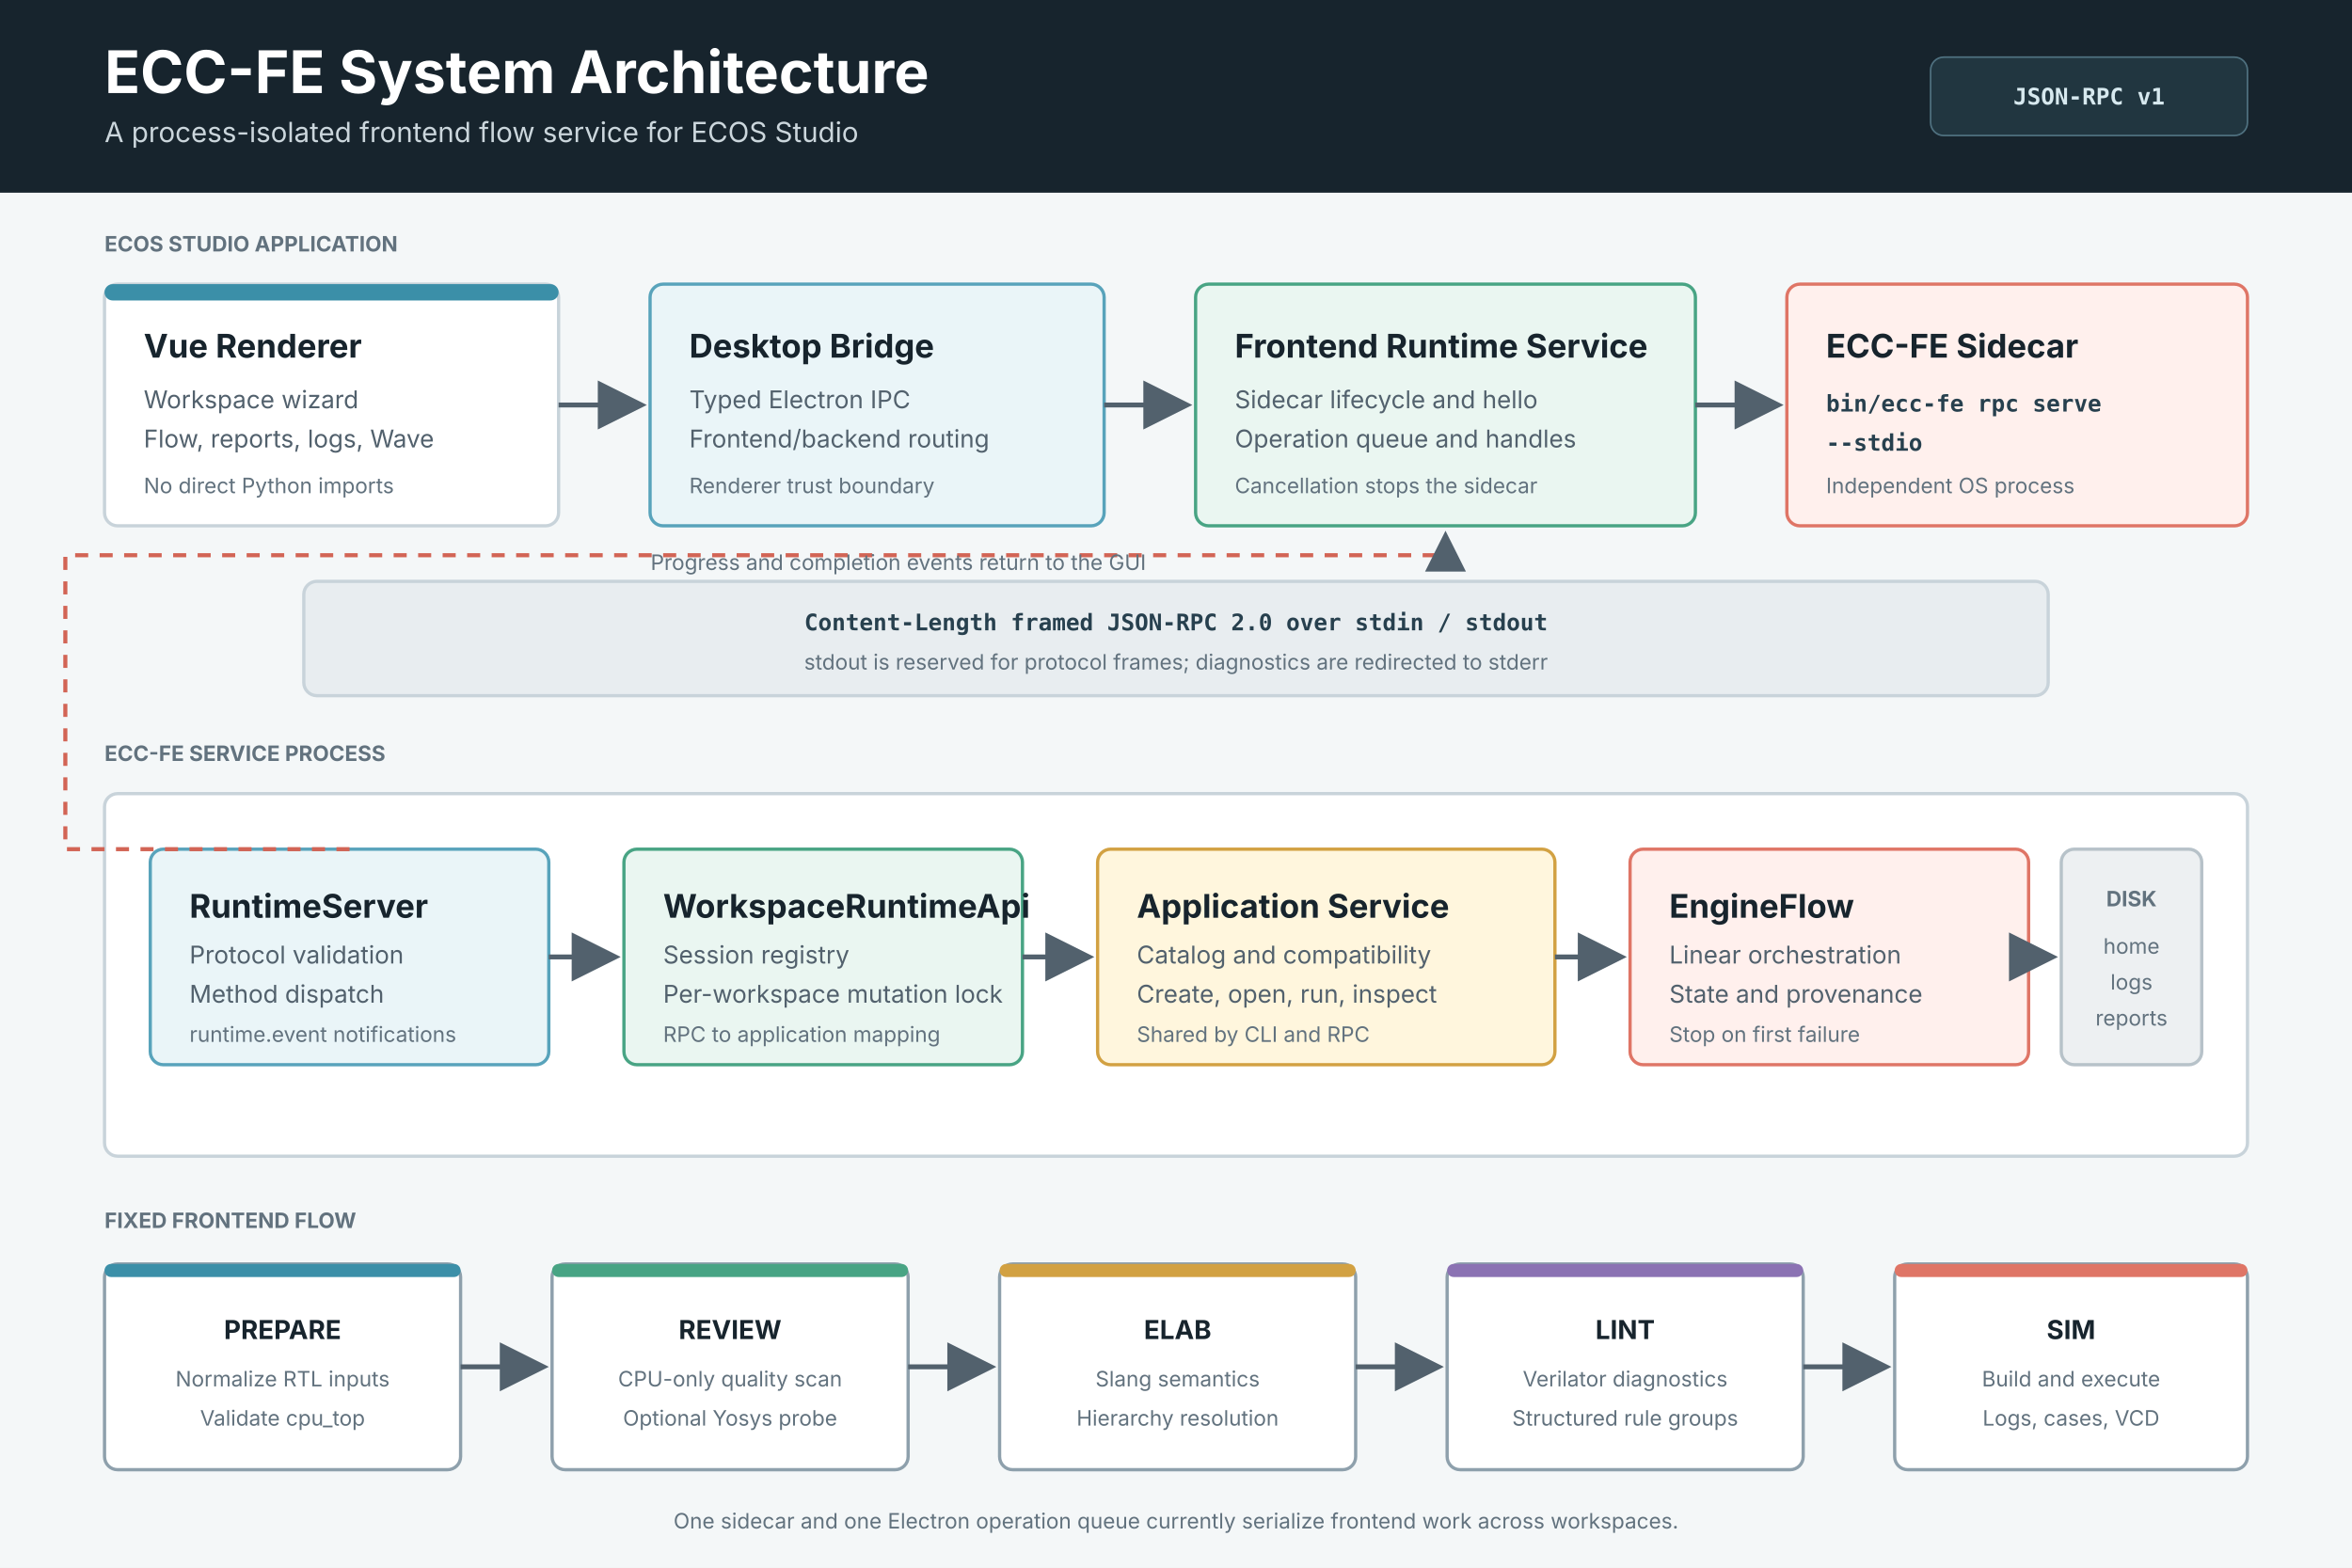
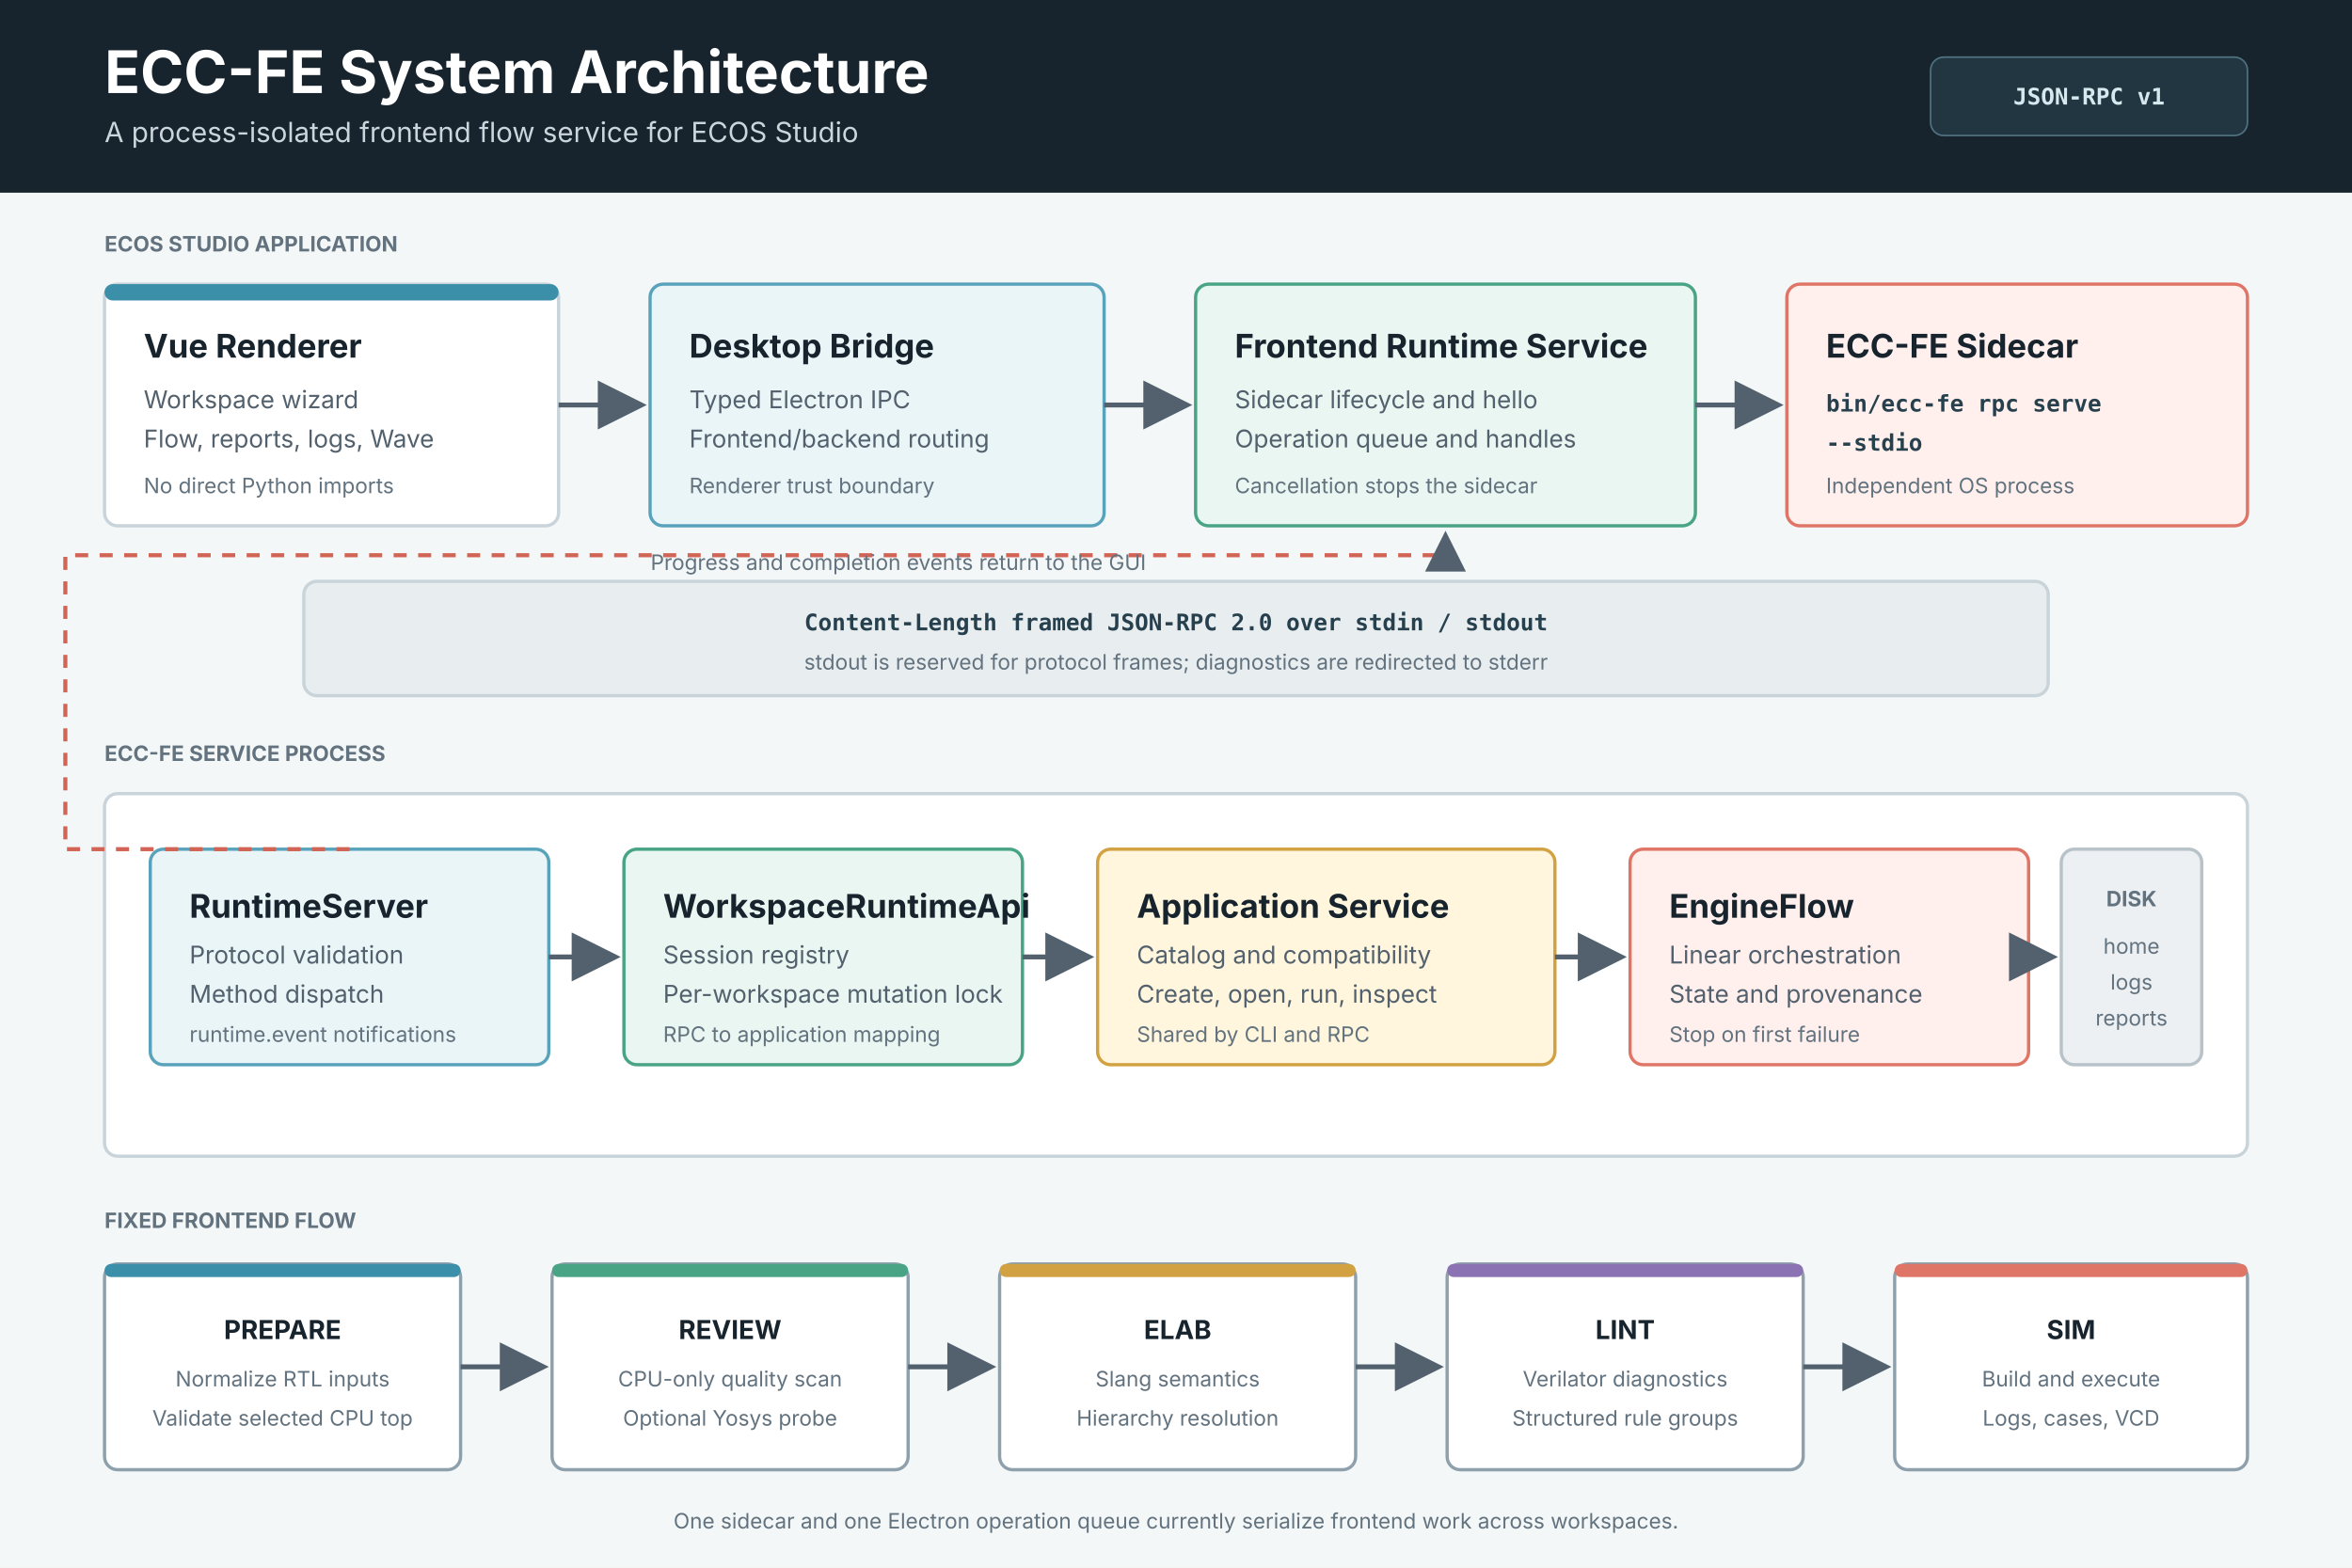
<svg xmlns="http://www.w3.org/2000/svg" width="1440" height="960" viewBox="0 0 1440 960" role="img" aria-labelledby="title desc">
  <defs>
    <marker id="arrow" markerWidth="10" markerHeight="10" refX="8" refY="5" orient="auto" markerUnits="strokeWidth">
      <path d="M 0 0 L 10 5 L 0 10 z" fill="#52616d" />
    </marker>
    <style>
      .canvas { fill: #f4f7f8; }
      .header { fill: #17242d; }
      .panel { fill: #ffffff; stroke: #c8d3da; stroke-width: 2; }
      .panel-blue { fill: #eaf5f8; stroke: #58a3bb; stroke-width: 2; }
      .panel-green { fill: #eaf6f1; stroke: #48a484; stroke-width: 2; }
      .panel-coral { fill: #fff0ed; stroke: #df7566; stroke-width: 2; }
      .panel-amber { fill: #fff6dd; stroke: #d2a142; stroke-width: 2; }
      .band { fill: #e8edf0; stroke: #c8d3da; stroke-width: 2; }
      .flow { fill: #ffffff; stroke: #8ea0ac; stroke-width: 2; }
      .title { font: 700 36px Inter, "Segoe UI", Arial, sans-serif; fill: #ffffff; letter-spacing: 0; }
      .subtitle { font: 400 17px Inter, "Segoe UI", Arial, sans-serif; fill: #cbd6dc; letter-spacing: 0; }
      .eyebrow { font: 700 13px Inter, "Segoe UI", Arial, sans-serif; fill: #62727e; letter-spacing: 0; }
      .heading { font: 700 20px Inter, "Segoe UI", Arial, sans-serif; fill: #17242d; letter-spacing: 0; }
      .body { font: 400 15px Inter, "Segoe UI", Arial, sans-serif; fill: #52616d; letter-spacing: 0; }
      .small { font: 400 13px Inter, "Segoe UI", Arial, sans-serif; fill: #62727e; letter-spacing: 0; }
      .code { font: 600 14px "SFMono-Regular", Consolas, monospace; fill: #27404e; letter-spacing: 0; }
      .header-code { font: 600 14px "SFMono-Regular", Consolas, monospace; fill: #d7e9ef; letter-spacing: 0; }
      .step { font: 700 16px Inter, "Segoe UI", Arial, sans-serif; fill: #17242d; letter-spacing: 0; }
      .line { fill: none; stroke: #52616d; stroke-width: 3; marker-end: url(#arrow); }
      .event { fill: none; stroke: #d26455; stroke-width: 2.5; stroke-dasharray: 8 7; marker-end: url(#arrow); }
    </style>
  </defs>
  <rect class="canvas" width="1440" height="960" />
  <rect class="header" width="1440" height="118" />
  <text class="title" x="64" y="57">ECC-FE System Architecture</text>
  <text class="subtitle" x="64" y="87">A process-isolated frontend flow service for ECOS Studio</text>
  <rect x="1182" y="35" width="194" height="48" rx="8" fill="#213640" stroke="#4f7180" />
  <text x="1279" y="64" text-anchor="middle" class="header-code">JSON-RPC v1</text>
  <text class="eyebrow" x="64" y="154">ECOS STUDIO APPLICATION</text>
  <rect class="panel" x="64" y="174" width="278" height="148" rx="8" />
  <rect x="64" y="174" width="278" height="10" rx="5" fill="#3b8fa8" />
  <text class="heading" x="88" y="219">Vue Renderer</text>
  <text class="body" x="88" y="250">Workspace wizard</text>
  <text class="body" x="88" y="274">Flow, reports, logs, Wave</text>
  <text class="small" x="88" y="302">No direct Python imports</text>
  <rect class="panel-blue" x="398" y="174" width="278" height="148" rx="8" />
  <text class="heading" x="422" y="219">Desktop Bridge</text>
  <text class="body" x="422" y="250">Typed Electron IPC</text>
  <text class="body" x="422" y="274">Frontend/backend routing</text>
  <text class="small" x="422" y="302">Renderer trust boundary</text>
  <rect class="panel-green" x="732" y="174" width="306" height="148" rx="8" />
  <text class="heading" x="756" y="219">Frontend Runtime Service</text>
  <text class="body" x="756" y="250">Sidecar lifecycle and hello</text>
  <text class="body" x="756" y="274">Operation queue and handles</text>
  <text class="small" x="756" y="302">Cancellation stops the sidecar</text>
  <rect class="panel-coral" x="1094" y="174" width="282" height="148" rx="8" />
  <text class="heading" x="1118" y="219">ECC-FE Sidecar</text>
  <text class="code" x="1118" y="252">bin/ecc-fe rpc serve</text>
  <text class="code" x="1118" y="276">--stdio</text>
  <text class="small" x="1118" y="302">Independent OS process</text>
  <path class="line" d="M342 248 H390" />
  <path class="line" d="M676 248 H724" />
  <path class="line" d="M1038 248 H1086" />
  <rect class="band" x="186" y="356" width="1068" height="70" rx="8" />
  <text class="code" x="720" y="386" text-anchor="middle">Content-Length framed JSON-RPC 2.0 over stdin / stdout</text>
  <text class="small" x="720" y="410" text-anchor="middle">stdout is reserved for protocol frames; diagnostics are redirected to stderr</text>
  <text class="eyebrow" x="64" y="466">ECC-FE SERVICE PROCESS</text>
  <rect class="panel" x="64" y="486" width="1312" height="222" rx="8" />
  <rect class="panel-blue" x="92" y="520" width="244" height="132" rx="8" />
  <text class="heading" x="116" y="562">RuntimeServer</text>
  <text class="body" x="116" y="590">Protocol validation</text>
  <text class="body" x="116" y="614">Method dispatch</text>
  <text class="small" x="116" y="638">runtime.event notifications</text>
  <rect class="panel-green" x="382" y="520" width="244" height="132" rx="8" />
  <text class="heading" x="406" y="562">WorkspaceRuntimeApi</text>
  <text class="body" x="406" y="590">Session registry</text>
  <text class="body" x="406" y="614">Per-workspace mutation lock</text>
  <text class="small" x="406" y="638">RPC to application mapping</text>
  <rect class="panel-amber" x="672" y="520" width="280" height="132" rx="8" />
  <text class="heading" x="696" y="562">Application Service</text>
  <text class="body" x="696" y="590">Catalog and compatibility</text>
  <text class="body" x="696" y="614">Create, open, run, inspect</text>
  <text class="small" x="696" y="638">Shared by CLI and RPC</text>
  <rect class="panel-coral" x="998" y="520" width="244" height="132" rx="8" />
  <text class="heading" x="1022" y="562">EngineFlow</text>
  <text class="body" x="1022" y="590">Linear orchestration</text>
  <text class="body" x="1022" y="614">State and provenance</text>
  <text class="small" x="1022" y="638">Stop on first failure</text>
  <rect x="1262" y="520" width="86" height="132" rx="8" fill="#edf0f2" stroke="#b7c2c9" stroke-width="2" />
  <text x="1305" y="555" text-anchor="middle" class="eyebrow">DISK</text>
  <text x="1305" y="584" text-anchor="middle" class="small">home</text>
  <text x="1305" y="606" text-anchor="middle" class="small">logs</text>
  <text x="1305" y="628" text-anchor="middle" class="small">reports</text>
  <path class="line" d="M336 586 H374" />
  <path class="line" d="M626 586 H664" />
  <path class="line" d="M952 586 H990" />
  <path class="line" d="M1242 586 H1254" />
  <path class="event" d="M214 520 H40 V340 H885 V330" />
  <text class="small" x="550" y="349" text-anchor="middle" fill="#b44f43">Progress and completion events return to the GUI</text>
  <text class="eyebrow" x="64" y="752">FIXED FRONTEND FLOW</text>
  <rect class="flow" x="64" y="774" width="218" height="126" rx="8" />
  <rect x="64" y="774" width="218" height="8" rx="4" fill="#3b8fa8" />
  <text class="step" x="173" y="820" text-anchor="middle">PREPARE</text>
  <text class="small" x="173" y="849" text-anchor="middle">Normalize RTL inputs</text>
-   <text class="small" x="173" y="873" text-anchor="middle">Validate cpu_top</text>
+   <text class="small" x="173" y="873" text-anchor="middle">Validate selected CPU top</text>
  <rect class="flow" x="338" y="774" width="218" height="126" rx="8" />
  <rect x="338" y="774" width="218" height="8" rx="4" fill="#48a484" />
  <text class="step" x="447" y="820" text-anchor="middle">REVIEW</text>
  <text class="small" x="447" y="849" text-anchor="middle">CPU-only quality scan</text>
  <text class="small" x="447" y="873" text-anchor="middle">Optional Yosys probe</text>
  <rect class="flow" x="612" y="774" width="218" height="126" rx="8" />
  <rect x="612" y="774" width="218" height="8" rx="4" fill="#d2a142" />
  <text class="step" x="721" y="820" text-anchor="middle">ELAB</text>
  <text class="small" x="721" y="849" text-anchor="middle">Slang semantics</text>
  <text class="small" x="721" y="873" text-anchor="middle">Hierarchy resolution</text>
  <rect class="flow" x="886" y="774" width="218" height="126" rx="8" />
  <rect x="886" y="774" width="218" height="8" rx="4" fill="#8b72b3" />
  <text class="step" x="995" y="820" text-anchor="middle">LINT</text>
  <text class="small" x="995" y="849" text-anchor="middle">Verilator diagnostics</text>
  <text class="small" x="995" y="873" text-anchor="middle">Structured rule groups</text>
  <rect class="flow" x="1160" y="774" width="216" height="126" rx="8" />
  <rect x="1160" y="774" width="216" height="8" rx="4" fill="#df7566" />
  <text class="step" x="1268" y="820" text-anchor="middle">SIM</text>
  <text class="small" x="1268" y="849" text-anchor="middle">Build and execute</text>
  <text class="small" x="1268" y="873" text-anchor="middle">Logs, cases, VCD</text>
  <path class="line" d="M282 837 H330" />
  <path class="line" d="M556 837 H604" />
  <path class="line" d="M830 837 H878" />
  <path class="line" d="M1104 837 H1152" />
  <text class="small" x="720" y="936" text-anchor="middle">One sidecar and one Electron operation queue currently serialize frontend work across workspaces.</text>
</svg>
